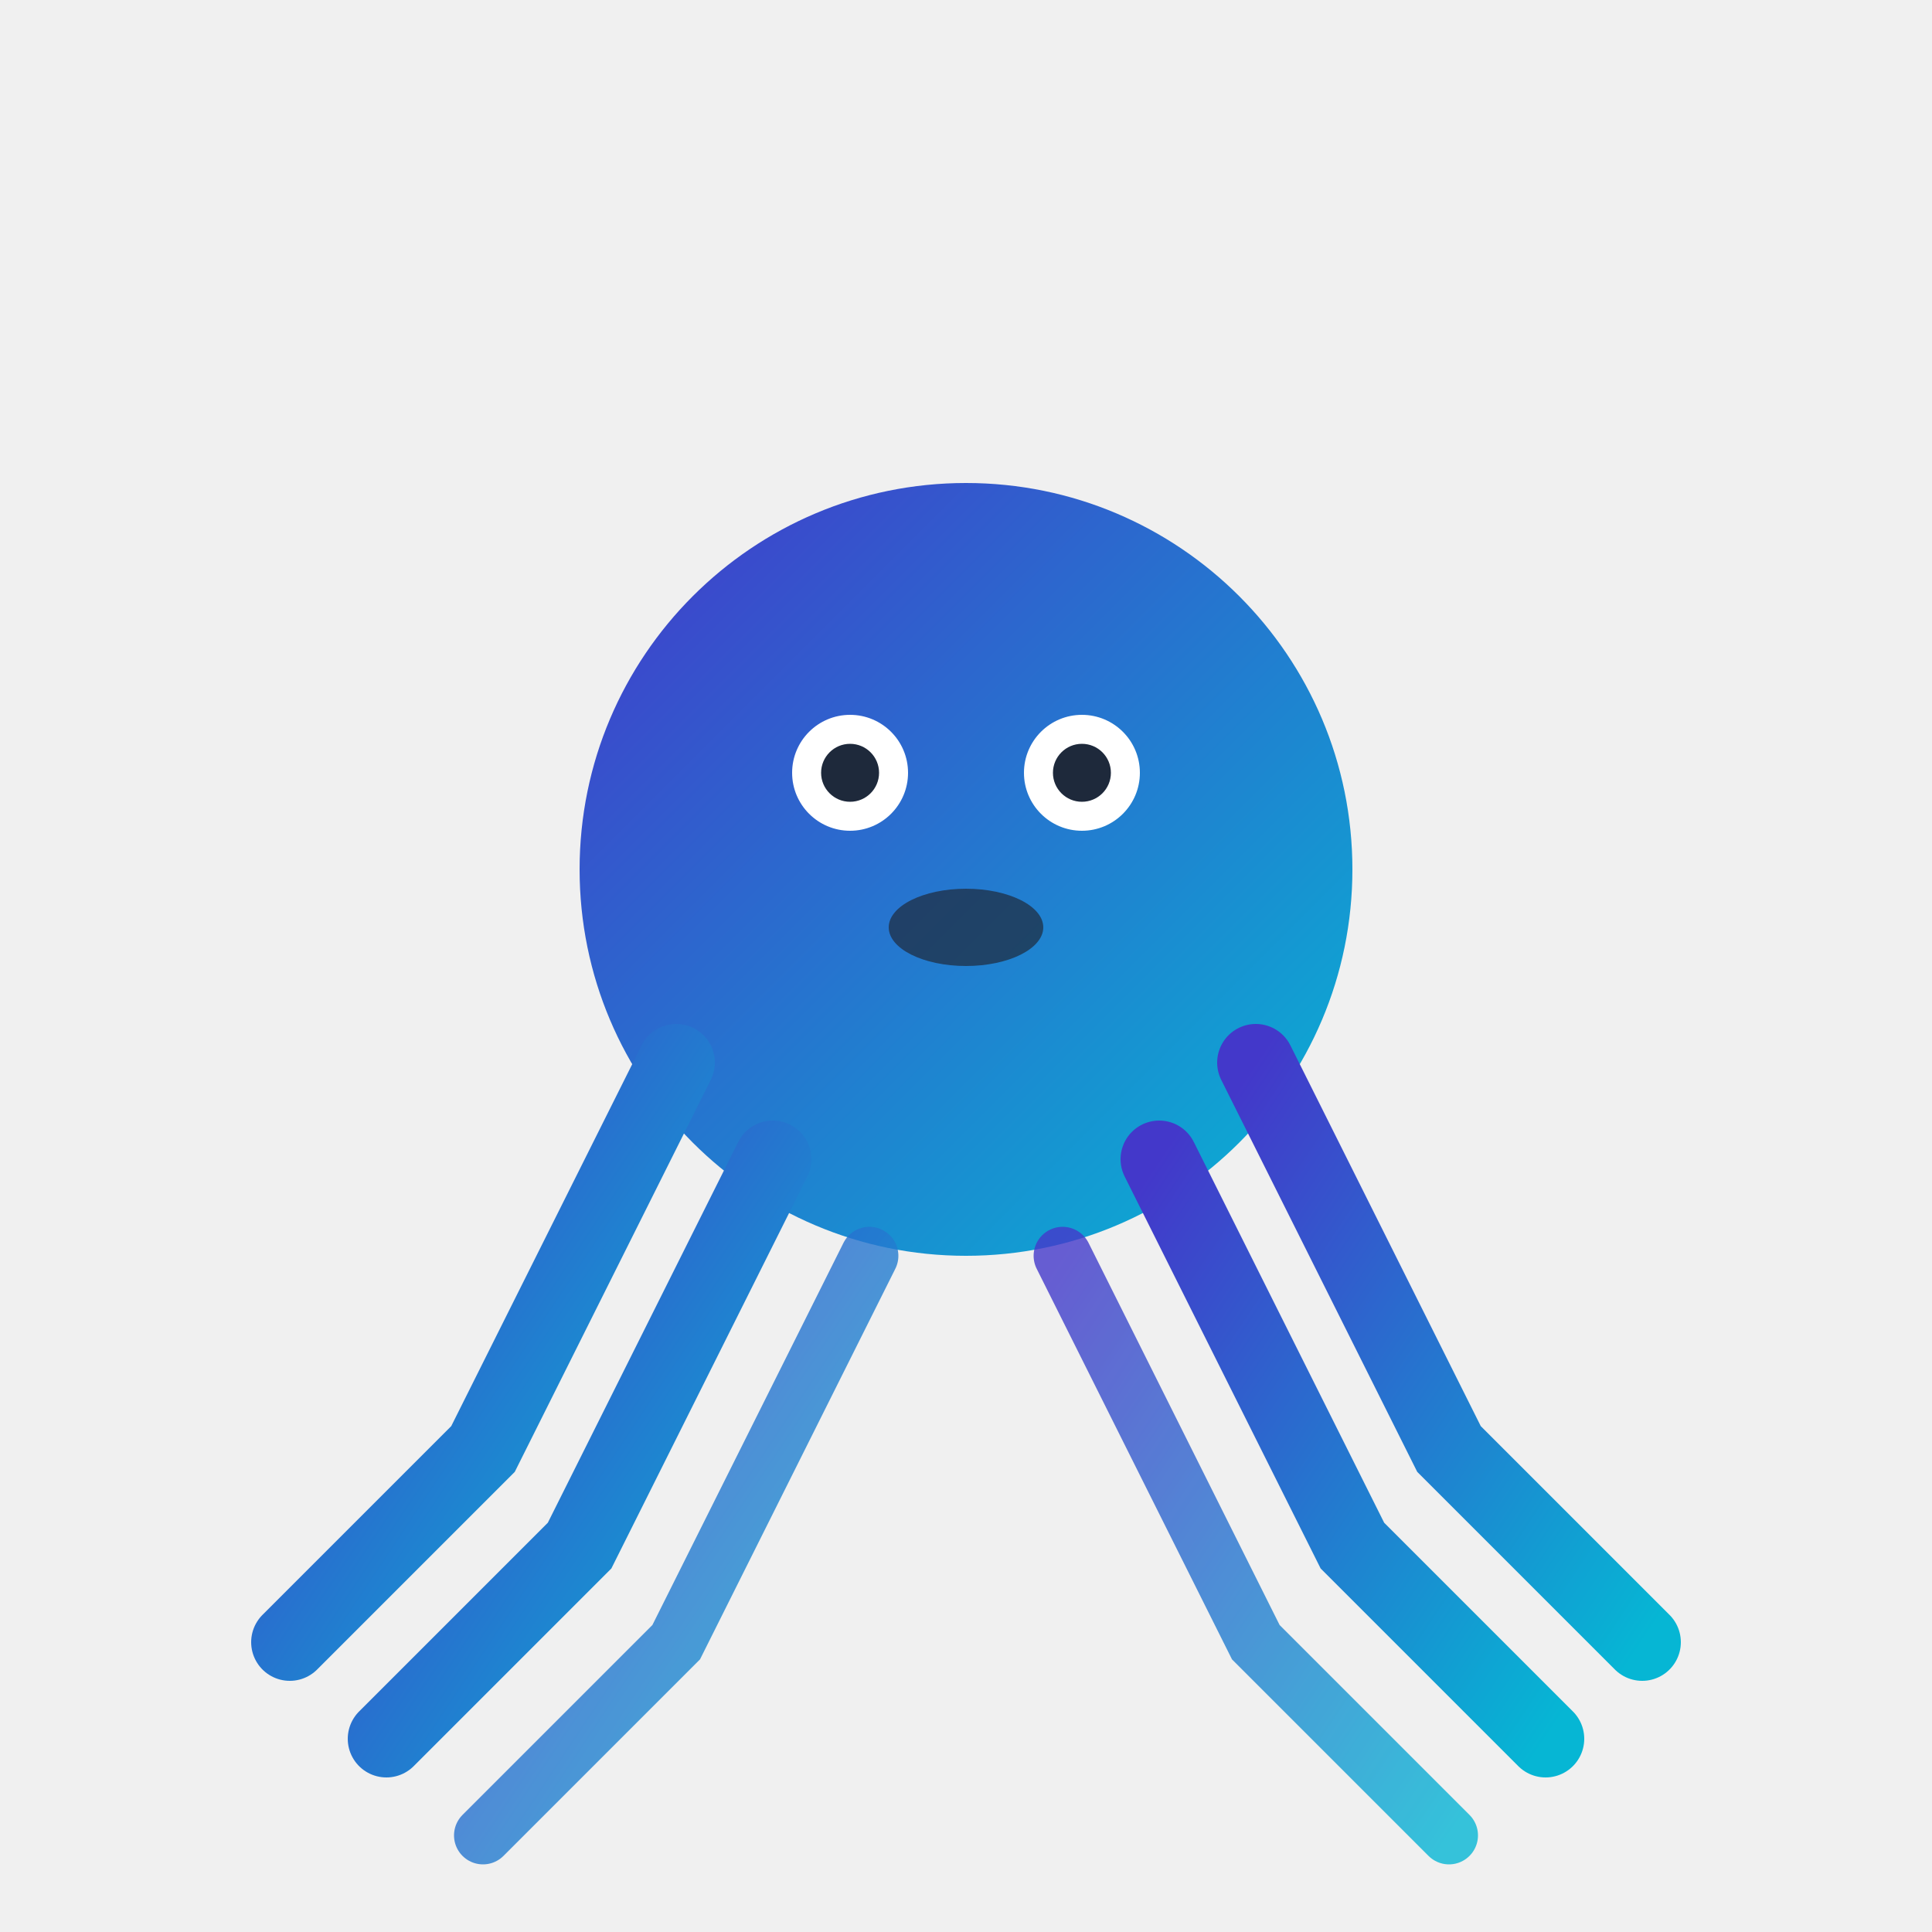
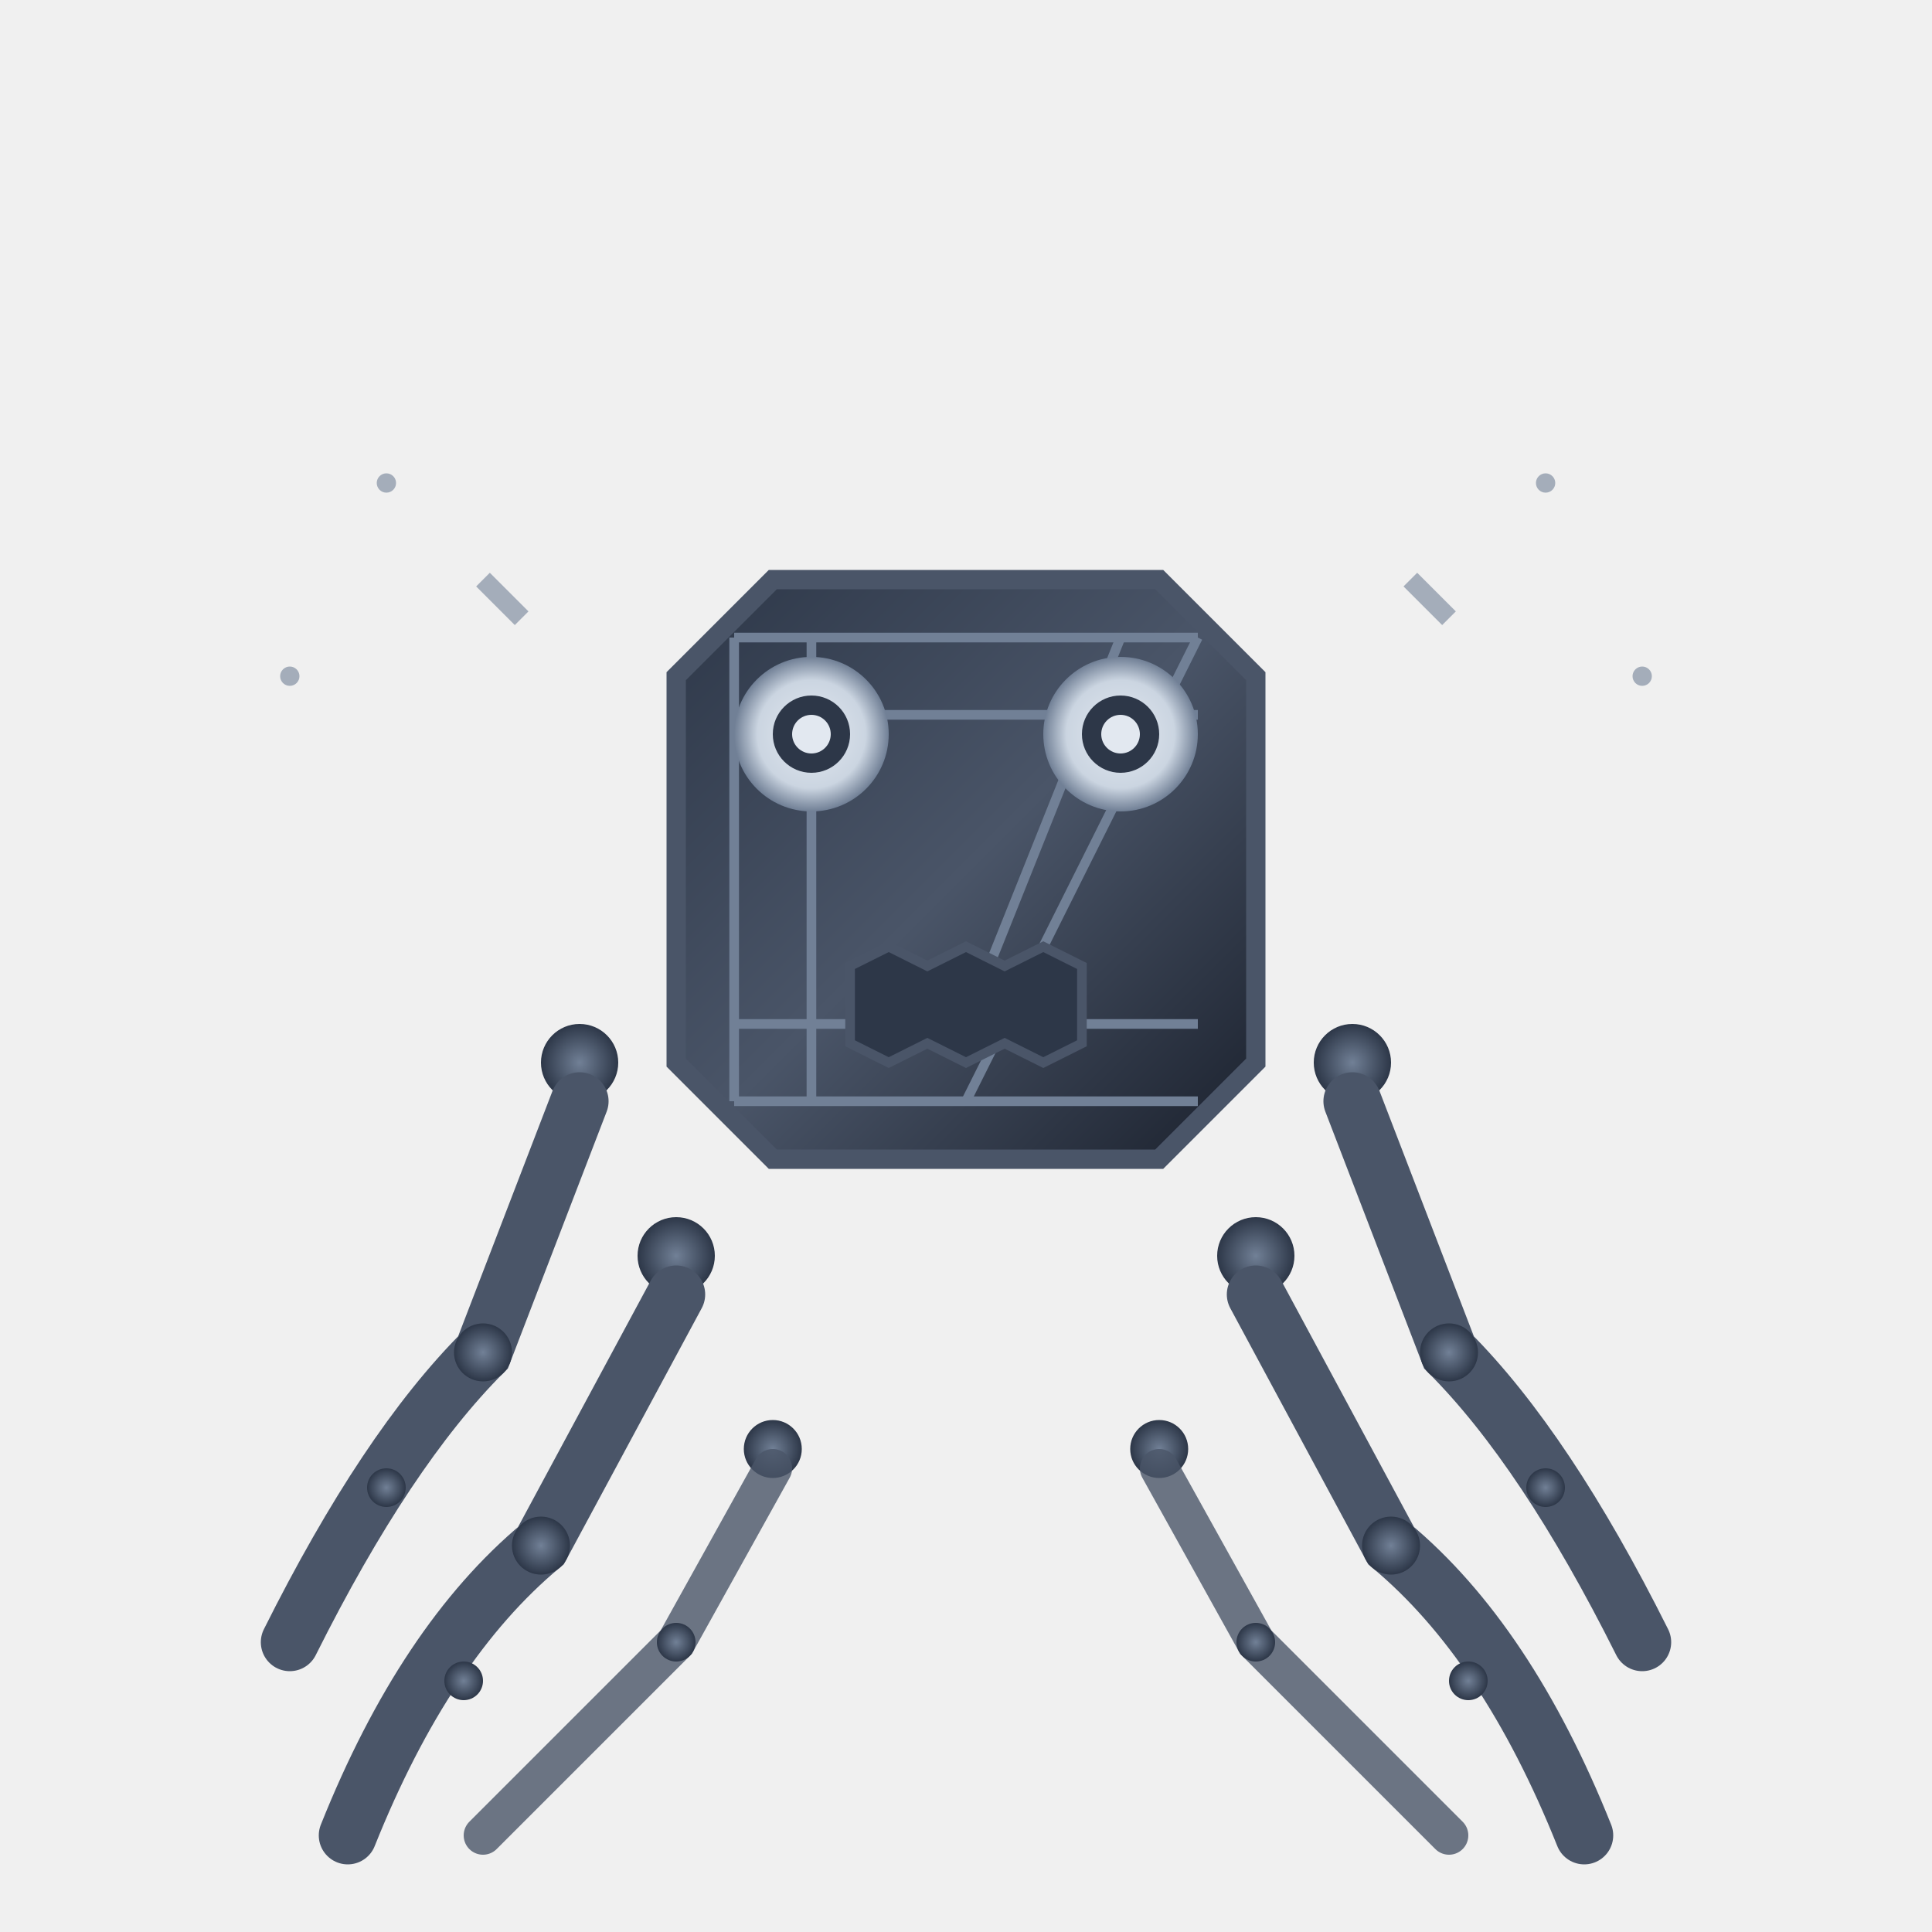
<svg xmlns="http://www.w3.org/2000/svg" viewBox="0 0 100 100">
  <defs>
-     <linearGradient id="krakenGradient" x1="0%" y1="0%" x2="100%" y2="100%">
-       <stop offset="0%" style="stop-color:#4338ca;stop-opacity:1" />
-       <stop offset="100%" style="stop-color:#06b6d4;stop-opacity:1" />
+     <linearGradient id="bodyGradient" x1="0%" y1="0%" x2="100%" y2="100%">
+       <stop offset="0%" style="stop-color:#2d3748;stop-opacity:1" />
+       <stop offset="50%" style="stop-color:#4a5568;stop-opacity:1" />
+       <stop offset="100%" style="stop-color:#1a202c;stop-opacity:1" />
    </linearGradient>
+     <radialGradient id="jointGradient" cx="50%" cy="50%" r="50%">
+       <stop offset="0%" style="stop-color:#718096;stop-opacity:1" />
+       <stop offset="100%" style="stop-color:#2d3748;stop-opacity:1" />
+     </radialGradient>
+     <radialGradient id="eyeGlow" cx="50%" cy="50%" r="50%">
+       <stop offset="0%" style="stop-color:#e2e8f0;stop-opacity:1" />
+       <stop offset="70%" style="stop-color:#cbd5e1;stop-opacity:1" />
+       <stop offset="100%" style="stop-color:#718096;stop-opacity:1" />
+     </radialGradient>
  </defs>
-   <circle cx="50" cy="45" r="20" fill="url(#krakenGradient)" />
-   <circle cx="44" cy="40" r="3" fill="white" />
-   <circle cx="56" cy="40" r="3" fill="white" />
-   <circle cx="44" cy="40" r="1.5" fill="#1e293b" />
-   <circle cx="56" cy="40" r="1.5" fill="#1e293b" />
-   <path d="M35 55 Q30 65 25 75 Q20 80 15 85" stroke="url(#krakenGradient)" stroke-width="4" fill="none" stroke-linecap="round" />
-   <path d="M40 60 Q35 70 30 80 Q25 85 20 90" stroke="url(#krakenGradient)" stroke-width="4" fill="none" stroke-linecap="round" />
-   <path d="M60 60 Q65 70 70 80 Q75 85 80 90" stroke="url(#krakenGradient)" stroke-width="4" fill="none" stroke-linecap="round" />
-   <path d="M65 55 Q70 65 75 75 Q80 80 85 85" stroke="url(#krakenGradient)" stroke-width="4" fill="none" stroke-linecap="round" />
-   <path d="M45 65 Q40 75 35 85 Q30 90 25 95" stroke="url(#krakenGradient)" stroke-width="3" fill="none" stroke-linecap="round" opacity="0.8" />
-   <path d="M55 65 Q60 75 65 85 Q70 90 75 95" stroke="url(#krakenGradient)" stroke-width="3" fill="none" stroke-linecap="round" opacity="0.8" />
-   <ellipse cx="50" cy="48" rx="4" ry="2" fill="#1e293b" opacity="0.7" />
+   <g transform="translate(50, 45)">
+     <polygon points="-15,-10 -10,-15 10,-15 15,-10 15,10 10,15 -10,15 -15,10" fill="url(#bodyGradient)" stroke="#4a5568" stroke-width="1" />
+     <line x1="-12" y1="-12" x2="12" y2="-12" stroke="#718096" stroke-width="0.5" />
+     <line x1="-12" y1="-8" x2="12" y2="-8" stroke="#718096" stroke-width="0.5" />
+     <line x1="-12" y1="8" x2="12" y2="8" stroke="#718096" stroke-width="0.5" />
+     <line x1="-12" y1="12" x2="12" y2="12" stroke="#718096" stroke-width="0.5" />
+     <line x1="-12" y1="-12" x2="-12" y2="12" stroke="#718096" stroke-width="0.5" />
+     <line x1="-8" y1="-12" x2="-8" y2="12" stroke="#718096" stroke-width="0.5" />
+     <line x1="8" y1="-12" y2="8" stroke="#718096" stroke-width="0.5" />
+     <line x1="12" y1="-12" y2="12" stroke="#718096" stroke-width="0.5" />
+   </g>
+   <circle cx="42" cy="38" r="4" fill="url(#eyeGlow)" />
+   <circle cx="58" cy="38" r="4" fill="url(#eyeGlow)" />
+   <circle cx="42" cy="38" r="2" fill="#2d3748" />
+   <circle cx="58" cy="38" r="2" fill="#2d3748" />
+   <circle cx="42" cy="38" r="1" fill="#e2e8f0" />
+   <circle cx="58" cy="38" r="1" fill="#e2e8f0" />
+   <g>
+     <g>
+       <circle cx="30" cy="55" r="2" fill="url(#jointGradient)" />
+       <path d="M30 57 L25 70 Q20 75 15 85" stroke="#4a5568" stroke-width="3" fill="none" stroke-linecap="round" />
+       <circle cx="25" cy="70" r="1.5" fill="url(#jointGradient)" />
+       <circle cx="20" cy="77" r="1" fill="url(#jointGradient)" />
+     </g>
+     <g>
+       <circle cx="35" cy="65" r="2" fill="url(#jointGradient)" />
+       <path d="M35 67 L28 80 Q22 85 18 95" stroke="#4a5568" stroke-width="3" fill="none" stroke-linecap="round" />
+       <circle cx="28" cy="80" r="1.5" fill="url(#jointGradient)" />
+       <circle cx="24" cy="87" r="1" fill="url(#jointGradient)" />
+     </g>
+     <g>
+       <circle cx="70" cy="55" r="2" fill="url(#jointGradient)" />
+       <path d="M70 57 L75 70 Q80 75 85 85" stroke="#4a5568" stroke-width="3" fill="none" stroke-linecap="round" />
+       <circle cx="75" cy="70" r="1.5" fill="url(#jointGradient)" />
+       <circle cx="80" cy="77" r="1" fill="url(#jointGradient)" />
+     </g>
+     <g>
+       <circle cx="65" cy="65" r="2" fill="url(#jointGradient)" />
+       <path d="M65 67 L72 80 Q78 85 82 95" stroke="#4a5568" stroke-width="3" fill="none" stroke-linecap="round" />
+       <circle cx="72" cy="80" r="1.5" fill="url(#jointGradient)" />
+       <circle cx="76" cy="87" r="1" fill="url(#jointGradient)" />
+     </g>
+     <g>
+       <circle cx="40" cy="75" r="1.5" fill="url(#jointGradient)" />
+       <path d="M40 76 L35 85 Q30 90 25 95" stroke="#4a5568" stroke-width="2" fill="none" stroke-linecap="round" opacity="0.8" />
+       <circle cx="35" cy="85" r="1" fill="url(#jointGradient)" />
+     </g>
+     <g>
+       <circle cx="60" cy="75" r="1.5" fill="url(#jointGradient)" />
+       <path d="M60 76 L65 85 Q70 90 75 95" stroke="#4a5568" stroke-width="2" fill="none" stroke-linecap="round" opacity="0.8" />
+       <circle cx="65" cy="85" r="1" fill="url(#jointGradient)" />
+     </g>
+   </g>
+   <g transform="translate(50, 52)">
+     <path d="M-6,-2 L-4,-3 L-2,-2 L0,-3 L2,-2 L4,-3 L6,-2 L6,2 L4,3 L2,2 L0,3 L-2,2 L-4,3 L-6,2 Z" fill="#2d3748" stroke="#4a5568" stroke-width="0.5" />
+   </g>
+   <g opacity="0.6">
+     <line x1="25" y1="30" x2="27" y2="32" stroke="#718096" stroke-width="1" />
+     <line x1="73" y1="30" x2="75" y2="32" stroke="#718096" stroke-width="1" />
+     <circle cx="20" cy="25" r="0.5" fill="#718096" />
+     <circle cx="80" cy="25" r="0.5" fill="#718096" />
+     <circle cx="15" cy="35" r="0.5" fill="#718096" />
+     <circle cx="85" cy="35" r="0.5" fill="#718096" />
+   </g>
</svg>
